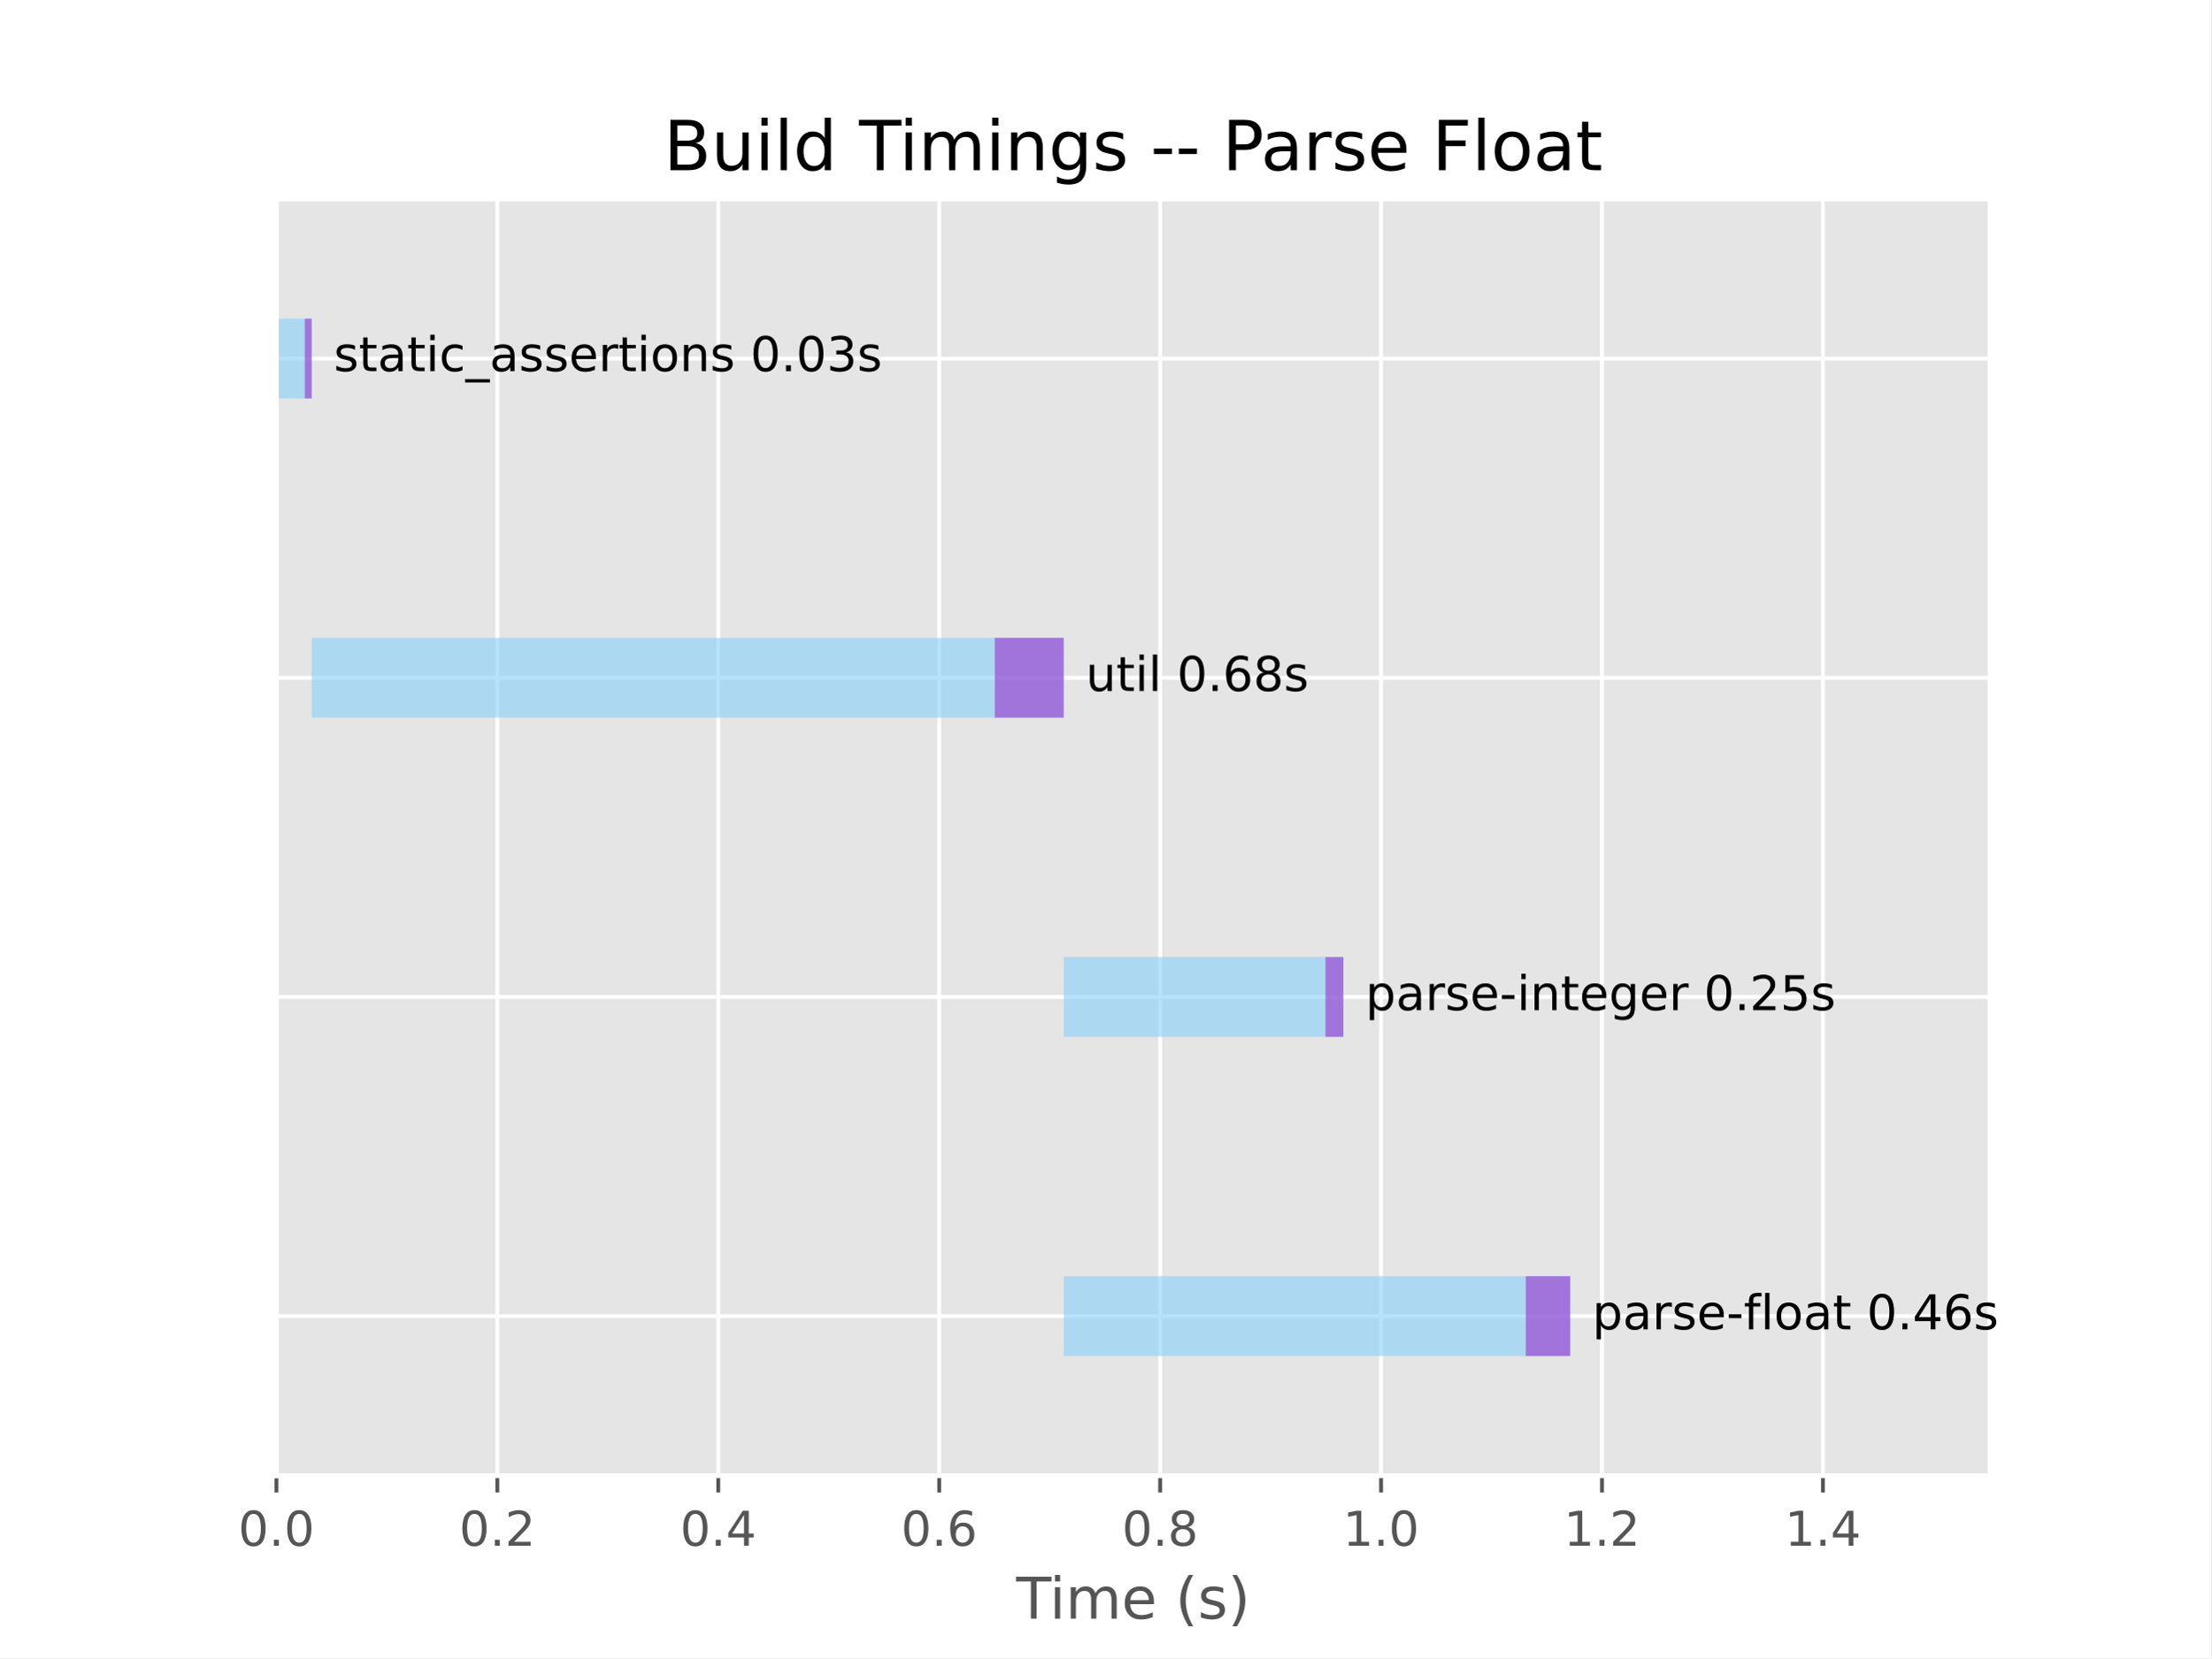
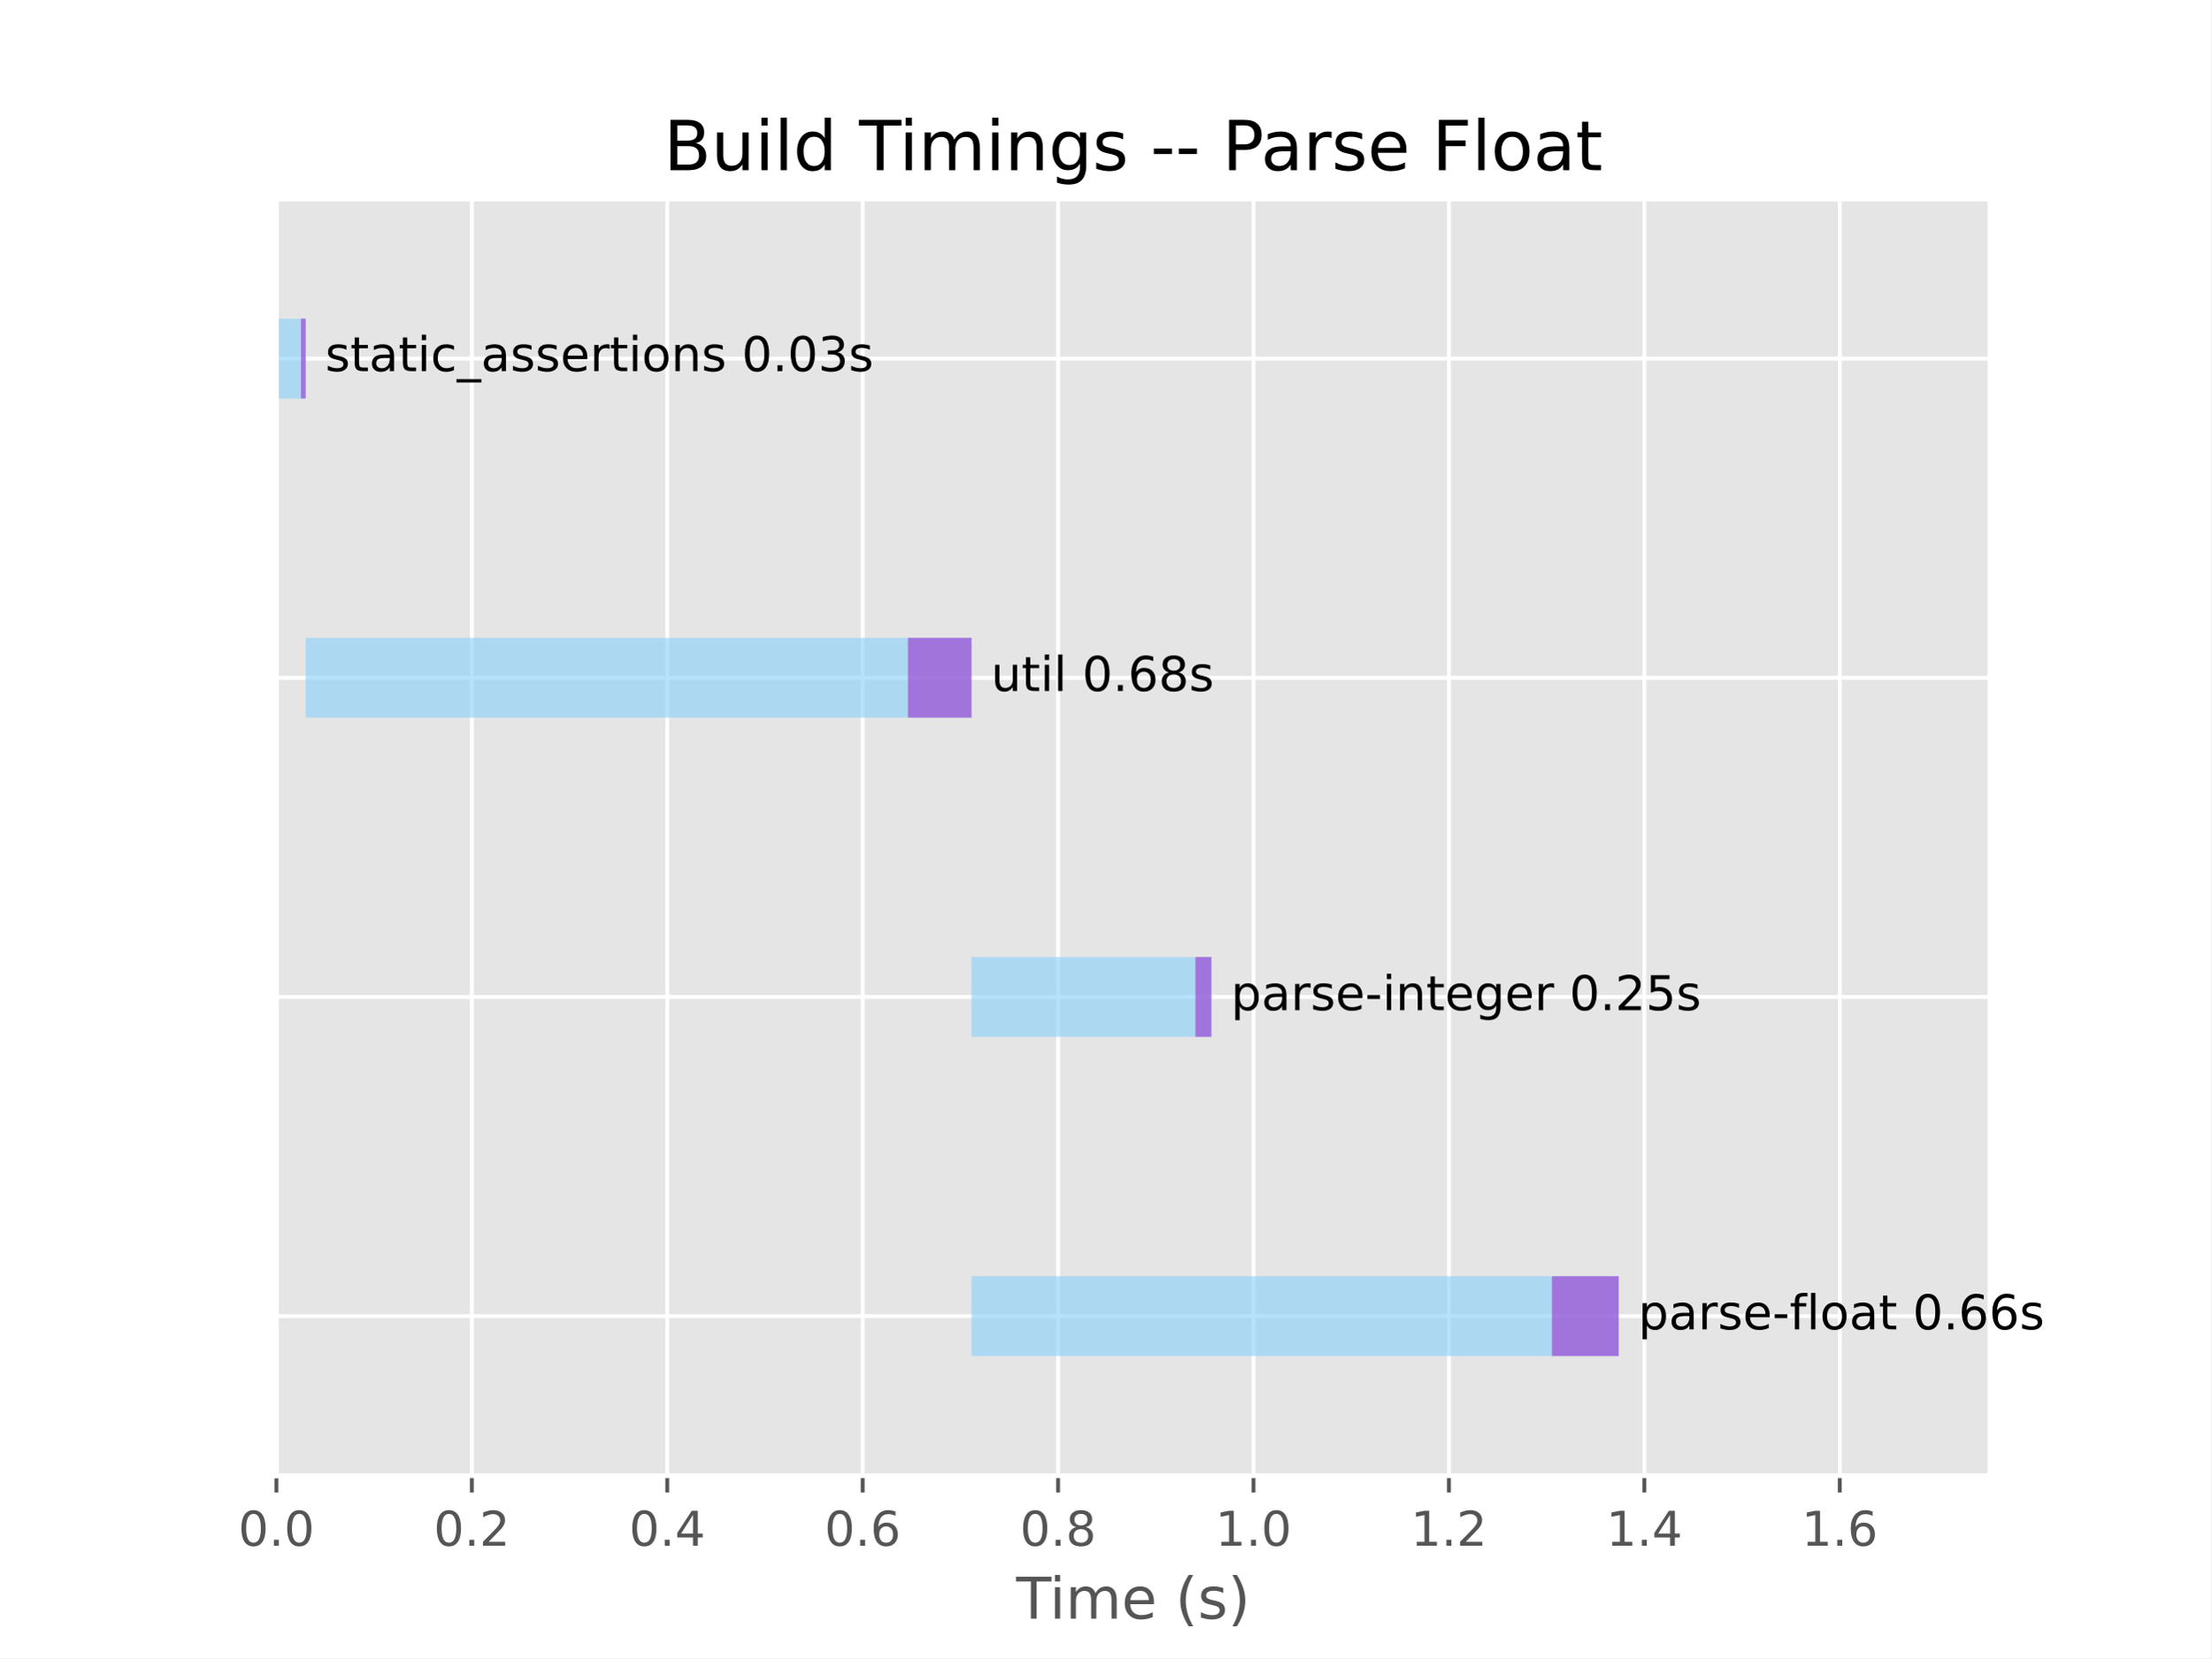
<svg xmlns="http://www.w3.org/2000/svg" xmlns:xlink="http://www.w3.org/1999/xlink" height="345.6pt" version="1.1" viewBox="0 0 460.8 345.6" width="460.8pt">
  <defs>
    <style type="text/css">*{stroke-linecap:butt;stroke-linejoin:round;}</style>
  </defs>
  <g id="figure_1">
    <g id="patch_1">
      <path d="M 0 345.6  L 460.8 345.6  L 460.8 0  L 0 0  z " style="fill:#ffffff;" />
    </g>
    <g id="axes_1">
      <g id="patch_2">
        <path d="M 57.6 307.584  L 414.72 307.584  L 414.72 41.472  L 57.6 41.472  z " style="fill:#e5e5e5;" />
      </g>
      <g id="matplotlib.axis_1">
        <g id="xtick_1">
          <g id="line2d_1">
-             <path clip-path="url(#p58fa45f640)" d="M 57.6 307.584  L 57.6 41.472  " style="fill:none;stroke:#ffffff;stroke-linecap:square;stroke-width:0.8;" />
+             <path clip-path="url(#p356c5cf92a)" d="M 57.6 307.584  L 57.6 41.472  " style="fill:none;stroke:#ffffff;stroke-linecap:square;stroke-width:0.8;" />
          </g>
          <g id="line2d_2">
            <defs>
-               <path d="M 0 0  L 0 3.5  " id="m2c18e057d3" style="stroke:#555555;stroke-width:0.8;" />
+               <path d="M 0 0  L 0 3.5  " id="mbbb9e3fdc9" style="stroke:#555555;stroke-width:0.8;" />
            </defs>
            <g>
-               <use style="fill:#555555;stroke:#555555;stroke-width:0.8;" x="57.6" xlink:href="#m2c18e057d3" y="307.584" />
+               <use style="fill:#555555;stroke:#555555;stroke-width:0.8;" x="57.6" xlink:href="#mbbb9e3fdc9" y="307.584" />
            </g>
          </g>
          <g id="text_1">
            <g style="fill:#555555;" transform="translate(49.64844 322.1824)scale(0.1 -0.1)">
              <defs>
                <path d="M 2034 4250  Q 1547 4250 1301 3770  Q 1056 3291 1056 2328  Q 1056 1369 1301 889  Q 1547 409 2034 409  Q 2525 409 2770 889  Q 3016 1369 3016 2328  Q 3016 3291 2770 3770  Q 2525 4250 2034 4250  z M 2034 4750  Q 2819 4750 3233 4129  Q 3647 3509 3647 2328  Q 3647 1150 3233 529  Q 2819 -91 2034 -91  Q 1250 -91 836 529  Q 422 1150 422 2328  Q 422 3509 836 4129  Q 1250 4750 2034 4750  z " id="DejaVuSans-30" transform="scale(0.015625)" />
                <path d="M 684 794  L 1344 794  L 1344 0  L 684 0  L 684 794  z " id="DejaVuSans-2e" transform="scale(0.015625)" />
              </defs>
              <use xlink:href="#DejaVuSans-30" />
              <use x="63.623" xlink:href="#DejaVuSans-2e" />
              <use x="95.41" xlink:href="#DejaVuSans-30" />
            </g>
          </g>
        </g>
        <g id="xtick_2">
          <g id="line2d_3">
-             <path clip-path="url(#p58fa45f640)" d="M 103.644 307.584  L 103.644 41.472  " style="fill:none;stroke:#ffffff;stroke-linecap:square;stroke-width:0.8;" />
+             <path clip-path="url(#p356c5cf92a)" d="M 98.328 307.584  L 98.328 41.472  " style="fill:none;stroke:#ffffff;stroke-linecap:square;stroke-width:0.8;" />
          </g>
          <g id="line2d_4">
            <g>
-               <use style="fill:#555555;stroke:#555555;stroke-width:0.8;" x="103.644" xlink:href="#m2c18e057d3" y="307.584" />
+               <use style="fill:#555555;stroke:#555555;stroke-width:0.8;" x="98.328" xlink:href="#mbbb9e3fdc9" y="307.584" />
            </g>
          </g>
          <g id="text_2">
-             <g style="fill:#555555;" transform="translate(95.69264 322.1824)scale(0.1 -0.1)">
+             <g style="fill:#555555;" transform="translate(90.37598 322.1824)scale(0.1 -0.1)">
              <defs>
                <path d="M 1228 531  L 3431 531  L 3431 0  L 469 0  L 469 531  Q 828 903 1448 1529  Q 2069 2156 2228 2338  Q 2531 2678 2651 2914  Q 2772 3150 2772 3378  Q 2772 3750 2511 3984  Q 2250 4219 1831 4219  Q 1534 4219 1204 4116  Q 875 4013 500 3803  L 500 4441  Q 881 4594 1212 4672  Q 1544 4750 1819 4750  Q 2544 4750 2975 4387  Q 3406 4025 3406 3419  Q 3406 3131 3298 2873  Q 3191 2616 2906 2266  Q 2828 2175 2409 1742  Q 1991 1309 1228 531  z " id="DejaVuSans-32" transform="scale(0.015625)" />
              </defs>
              <use xlink:href="#DejaVuSans-30" />
              <use x="63.623" xlink:href="#DejaVuSans-2e" />
              <use x="95.41" xlink:href="#DejaVuSans-32" />
            </g>
          </g>
        </g>
        <g id="xtick_3">
          <g id="line2d_5">
-             <path clip-path="url(#p58fa45f640)" d="M 149.688 307.584  L 149.688 41.472  " style="fill:none;stroke:#ffffff;stroke-linecap:square;stroke-width:0.8;" />
+             <path clip-path="url(#p356c5cf92a)" d="M 139.055 307.584  L 139.055 41.472  " style="fill:none;stroke:#ffffff;stroke-linecap:square;stroke-width:0.8;" />
          </g>
          <g id="line2d_6">
            <g>
-               <use style="fill:#555555;stroke:#555555;stroke-width:0.8;" x="149.688" xlink:href="#m2c18e057d3" y="307.584" />
+               <use style="fill:#555555;stroke:#555555;stroke-width:0.8;" x="139.055" xlink:href="#mbbb9e3fdc9" y="307.584" />
            </g>
          </g>
          <g id="text_3">
-             <g style="fill:#555555;" transform="translate(141.7368 322.1824)scale(0.1 -0.1)">
+             <g style="fill:#555555;" transform="translate(131.1035 322.1824)scale(0.1 -0.1)">
              <defs>
                <path d="M 2419 4116  L 825 1625  L 2419 1625  L 2419 4116  z M 2253 4666  L 3047 4666  L 3047 1625  L 3713 1625  L 3713 1100  L 3047 1100  L 3047 0  L 2419 0  L 2419 1100  L 313 1100  L 313 1709  L 2253 4666  z " id="DejaVuSans-34" transform="scale(0.015625)" />
              </defs>
              <use xlink:href="#DejaVuSans-30" />
              <use x="63.623" xlink:href="#DejaVuSans-2e" />
              <use x="95.41" xlink:href="#DejaVuSans-34" />
            </g>
          </g>
        </g>
        <g id="xtick_4">
          <g id="line2d_7">
-             <path clip-path="url(#p58fa45f640)" d="M 195.733 307.584  L 195.733 41.472  " style="fill:none;stroke:#ffffff;stroke-linecap:square;stroke-width:0.8;" />
+             <path clip-path="url(#p356c5cf92a)" d="M 179.783 307.584  L 179.783 41.472  " style="fill:none;stroke:#ffffff;stroke-linecap:square;stroke-width:0.8;" />
          </g>
          <g id="line2d_8">
            <g>
-               <use style="fill:#555555;stroke:#555555;stroke-width:0.8;" x="195.733" xlink:href="#m2c18e057d3" y="307.584" />
+               <use style="fill:#555555;stroke:#555555;stroke-width:0.8;" x="179.783" xlink:href="#mbbb9e3fdc9" y="307.584" />
            </g>
          </g>
          <g id="text_4">
-             <g style="fill:#555555;" transform="translate(187.781 322.1824)scale(0.1 -0.1)">
+             <g style="fill:#555555;" transform="translate(171.8311 322.1824)scale(0.1 -0.1)">
              <defs>
                <path d="M 2113 2584  Q 1688 2584 1439 2293  Q 1191 2003 1191 1497  Q 1191 994 1439 701  Q 1688 409 2113 409  Q 2538 409 2786 701  Q 3034 994 3034 1497  Q 3034 2003 2786 2293  Q 2538 2584 2113 2584  z M 3366 4563  L 3366 3988  Q 3128 4100 2886 4159  Q 2644 4219 2406 4219  Q 1781 4219 1451 3797  Q 1122 3375 1075 2522  Q 1259 2794 1537 2939  Q 1816 3084 2150 3084  Q 2853 3084 3261 2657  Q 3669 2231 3669 1497  Q 3669 778 3244 343  Q 2819 -91 2113 -91  Q 1303 -91 875 529  Q 447 1150 447 2328  Q 447 3434 972 4092  Q 1497 4750 2381 4750  Q 2619 4750 2861 4703  Q 3103 4656 3366 4563  z " id="DejaVuSans-36" transform="scale(0.015625)" />
              </defs>
              <use xlink:href="#DejaVuSans-30" />
              <use x="63.623" xlink:href="#DejaVuSans-2e" />
              <use x="95.41" xlink:href="#DejaVuSans-36" />
            </g>
          </g>
        </g>
        <g id="xtick_5">
          <g id="line2d_9">
-             <path clip-path="url(#p58fa45f640)" d="M 241.777 307.584  L 241.777 41.472  " style="fill:none;stroke:#ffffff;stroke-linecap:square;stroke-width:0.8;" />
+             <path clip-path="url(#p356c5cf92a)" d="M 220.51 307.584  L 220.51 41.472  " style="fill:none;stroke:#ffffff;stroke-linecap:square;stroke-width:0.8;" />
          </g>
          <g id="line2d_10">
            <g>
-               <use style="fill:#555555;stroke:#555555;stroke-width:0.8;" x="241.777" xlink:href="#m2c18e057d3" y="307.584" />
+               <use style="fill:#555555;stroke:#555555;stroke-width:0.8;" x="220.51" xlink:href="#mbbb9e3fdc9" y="307.584" />
            </g>
          </g>
          <g id="text_5">
-             <g style="fill:#555555;" transform="translate(233.8252 322.1824)scale(0.1 -0.1)">
+             <g style="fill:#555555;" transform="translate(212.5586 322.1824)scale(0.1 -0.1)">
              <defs>
                <path d="M 2034 2216  Q 1584 2216 1326 1975  Q 1069 1734 1069 1313  Q 1069 891 1326 650  Q 1584 409 2034 409  Q 2484 409 2743 651  Q 3003 894 3003 1313  Q 3003 1734 2745 1975  Q 2488 2216 2034 2216  z M 1403 2484  Q 997 2584 770 2862  Q 544 3141 544 3541  Q 544 4100 942 4425  Q 1341 4750 2034 4750  Q 2731 4750 3128 4425  Q 3525 4100 3525 3541  Q 3525 3141 3298 2862  Q 3072 2584 2669 2484  Q 3125 2378 3379 2068  Q 3634 1759 3634 1313  Q 3634 634 3220 271  Q 2806 -91 2034 -91  Q 1263 -91 848 271  Q 434 634 434 1313  Q 434 1759 690 2068  Q 947 2378 1403 2484  z M 1172 3481  Q 1172 3119 1398 2916  Q 1625 2713 2034 2713  Q 2441 2713 2670 2916  Q 2900 3119 2900 3481  Q 2900 3844 2670 4047  Q 2441 4250 2034 4250  Q 1625 4250 1398 4047  Q 1172 3844 1172 3481  z " id="DejaVuSans-38" transform="scale(0.015625)" />
              </defs>
              <use xlink:href="#DejaVuSans-30" />
              <use x="63.623" xlink:href="#DejaVuSans-2e" />
              <use x="95.41" xlink:href="#DejaVuSans-38" />
            </g>
          </g>
        </g>
        <g id="xtick_6">
          <g id="line2d_11">
-             <path clip-path="url(#p58fa45f640)" d="M 287.821 307.584  L 287.821 41.472  " style="fill:none;stroke:#ffffff;stroke-linecap:square;stroke-width:0.8;" />
+             <path clip-path="url(#p356c5cf92a)" d="M 261.238 307.584  L 261.238 41.472  " style="fill:none;stroke:#ffffff;stroke-linecap:square;stroke-width:0.8;" />
          </g>
          <g id="line2d_12">
            <g>
-               <use style="fill:#555555;stroke:#555555;stroke-width:0.8;" x="287.821" xlink:href="#m2c18e057d3" y="307.584" />
+               <use style="fill:#555555;stroke:#555555;stroke-width:0.8;" x="261.238" xlink:href="#mbbb9e3fdc9" y="307.584" />
            </g>
          </g>
          <g id="text_6">
-             <g style="fill:#555555;" transform="translate(279.8694 322.1824)scale(0.1 -0.1)">
+             <g style="fill:#555555;" transform="translate(253.2861 322.1824)scale(0.1 -0.1)">
              <defs>
                <path d="M 794 531  L 1825 531  L 1825 4091  L 703 3866  L 703 4441  L 1819 4666  L 2450 4666  L 2450 531  L 3481 531  L 3481 0  L 794 0  L 794 531  z " id="DejaVuSans-31" transform="scale(0.015625)" />
              </defs>
              <use xlink:href="#DejaVuSans-31" />
              <use x="63.623" xlink:href="#DejaVuSans-2e" />
              <use x="95.41" xlink:href="#DejaVuSans-30" />
            </g>
          </g>
        </g>
        <g id="xtick_7">
          <g id="line2d_13">
-             <path clip-path="url(#p58fa45f640)" d="M 333.865 307.584  L 333.865 41.472  " style="fill:none;stroke:#ffffff;stroke-linecap:square;stroke-width:0.8;" />
+             <path clip-path="url(#p356c5cf92a)" d="M 301.965 307.584  L 301.965 41.472  " style="fill:none;stroke:#ffffff;stroke-linecap:square;stroke-width:0.8;" />
          </g>
          <g id="line2d_14">
            <g>
-               <use style="fill:#555555;stroke:#555555;stroke-width:0.8;" x="333.865" xlink:href="#m2c18e057d3" y="307.584" />
+               <use style="fill:#555555;stroke:#555555;stroke-width:0.8;" x="301.965" xlink:href="#mbbb9e3fdc9" y="307.584" />
            </g>
          </g>
          <g id="text_7">
-             <g style="fill:#555555;" transform="translate(325.9137 322.1824)scale(0.1 -0.1)">
+             <g style="fill:#555555;" transform="translate(294.0137 322.1824)scale(0.1 -0.1)">
              <use xlink:href="#DejaVuSans-31" />
              <use x="63.623" xlink:href="#DejaVuSans-2e" />
              <use x="95.41" xlink:href="#DejaVuSans-32" />
            </g>
          </g>
        </g>
        <g id="xtick_8">
          <g id="line2d_15">
-             <path clip-path="url(#p58fa45f640)" d="M 379.909 307.584  L 379.909 41.472  " style="fill:none;stroke:#ffffff;stroke-linecap:square;stroke-width:0.8;" />
+             <path clip-path="url(#p356c5cf92a)" d="M 342.693 307.584  L 342.693 41.472  " style="fill:none;stroke:#ffffff;stroke-linecap:square;stroke-width:0.8;" />
          </g>
          <g id="line2d_16">
            <g>
-               <use style="fill:#555555;stroke:#555555;stroke-width:0.8;" x="379.909" xlink:href="#m2c18e057d3" y="307.584" />
+               <use style="fill:#555555;stroke:#555555;stroke-width:0.8;" x="342.693" xlink:href="#mbbb9e3fdc9" y="307.584" />
            </g>
          </g>
          <g id="text_8">
-             <g style="fill:#555555;" transform="translate(371.9579 322.1824)scale(0.1 -0.1)">
+             <g style="fill:#555555;" transform="translate(334.7412 322.1824)scale(0.1 -0.1)">
              <use xlink:href="#DejaVuSans-31" />
              <use x="63.623" xlink:href="#DejaVuSans-2e" />
              <use x="95.41" xlink:href="#DejaVuSans-34" />
            </g>
          </g>
        </g>
-         <g id="text_9">
+         <g id="xtick_9">
+           <g id="line2d_17">
+             <path clip-path="url(#p356c5cf92a)" d="M 383.42 307.584  L 383.42 41.472  " style="fill:none;stroke:#ffffff;stroke-linecap:square;stroke-width:0.8;" />
+           </g>
+           <g id="line2d_18">
+             <g>
+               <use style="fill:#555555;stroke:#555555;stroke-width:0.8;" x="383.42" xlink:href="#mbbb9e3fdc9" y="307.584" />
+             </g>
+           </g>
+           <g id="text_9">
+             <g style="fill:#555555;" transform="translate(375.4688 322.1824)scale(0.1 -0.1)">
+               <use xlink:href="#DejaVuSans-31" />
+               <use x="63.623" xlink:href="#DejaVuSans-2e" />
+               <use x="95.41" xlink:href="#DejaVuSans-36" />
+             </g>
+           </g>
+         </g>
+         <g id="text_10">
          <g style="fill:#555555;" transform="translate(211.7653 337.3802)scale(0.12 -0.12)">
            <defs>
              <path d="M -19 4666  L 3928 4666  L 3928 4134  L 2272 4134  L 2272 0  L 1638 0  L 1638 4134  L -19 4134  L -19 4666  z " id="DejaVuSans-54" transform="scale(0.015625)" />
              <path d="M 603 3500  L 1178 3500  L 1178 0  L 603 0  L 603 3500  z M 603 4863  L 1178 4863  L 1178 4134  L 603 4134  L 603 4863  z " id="DejaVuSans-69" transform="scale(0.015625)" />
              <path d="M 3328 2828  Q 3544 3216 3844 3400  Q 4144 3584 4550 3584  Q 5097 3584 5394 3201  Q 5691 2819 5691 2113  L 5691 0  L 5113 0  L 5113 2094  Q 5113 2597 4934 2840  Q 4756 3084 4391 3084  Q 3944 3084 3684 2787  Q 3425 2491 3425 1978  L 3425 0  L 2847 0  L 2847 2094  Q 2847 2600 2669 2842  Q 2491 3084 2119 3084  Q 1678 3084 1418 2786  Q 1159 2488 1159 1978  L 1159 0  L 581 0  L 581 3500  L 1159 3500  L 1159 2956  Q 1356 3278 1631 3431  Q 1906 3584 2284 3584  Q 2666 3584 2933 3390  Q 3200 3197 3328 2828  z " id="DejaVuSans-6d" transform="scale(0.015625)" />
              <path d="M 3597 1894  L 3597 1613  L 953 1613  Q 991 1019 1311 708  Q 1631 397 2203 397  Q 2534 397 2845 478  Q 3156 559 3463 722  L 3463 178  Q 3153 47 2828 -22  Q 2503 -91 2169 -91  Q 1331 -91 842 396  Q 353 884 353 1716  Q 353 2575 817 3079  Q 1281 3584 2069 3584  Q 2775 3584 3186 3129  Q 3597 2675 3597 1894  z M 3022 2063  Q 3016 2534 2758 2815  Q 2500 3097 2075 3097  Q 1594 3097 1305 2825  Q 1016 2553 972 2059  L 3022 2063  z " id="DejaVuSans-65" transform="scale(0.015625)" />
              <path id="DejaVuSans-20" transform="scale(0.015625)" />
              <path d="M 1984 4856  Q 1566 4138 1362 3434  Q 1159 2731 1159 2009  Q 1159 1288 1364 580  Q 1569 -128 1984 -844  L 1484 -844  Q 1016 -109 783 600  Q 550 1309 550 2009  Q 550 2706 781 3412  Q 1013 4119 1484 4856  L 1984 4856  z " id="DejaVuSans-28" transform="scale(0.015625)" />
              <path d="M 2834 3397  L 2834 2853  Q 2591 2978 2328 3040  Q 2066 3103 1784 3103  Q 1356 3103 1142 2972  Q 928 2841 928 2578  Q 928 2378 1081 2264  Q 1234 2150 1697 2047  L 1894 2003  Q 2506 1872 2764 1633  Q 3022 1394 3022 966  Q 3022 478 2636 193  Q 2250 -91 1575 -91  Q 1294 -91 989 -36  Q 684 19 347 128  L 347 722  Q 666 556 975 473  Q 1284 391 1588 391  Q 1994 391 2212 530  Q 2431 669 2431 922  Q 2431 1156 2273 1281  Q 2116 1406 1581 1522  L 1381 1569  Q 847 1681 609 1914  Q 372 2147 372 2553  Q 372 3047 722 3315  Q 1072 3584 1716 3584  Q 2034 3584 2315 3537  Q 2597 3491 2834 3397  z " id="DejaVuSans-73" transform="scale(0.015625)" />
              <path d="M 513 4856  L 1013 4856  Q 1481 4119 1714 3412  Q 1947 2706 1947 2009  Q 1947 1309 1714 600  Q 1481 -109 1013 -844  L 513 -844  Q 928 -128 1133 580  Q 1338 1288 1338 2009  Q 1338 2731 1133 3434  Q 928 4138 513 4856  z " id="DejaVuSans-29" transform="scale(0.015625)" />
            </defs>
            <use xlink:href="#DejaVuSans-54" />
            <use x="57.959" xlink:href="#DejaVuSans-69" />
            <use x="85.742" xlink:href="#DejaVuSans-6d" />
            <use x="183.154" xlink:href="#DejaVuSans-65" />
            <use x="244.678" xlink:href="#DejaVuSans-20" />
            <use x="276.465" xlink:href="#DejaVuSans-28" />
            <use x="315.479" xlink:href="#DejaVuSans-73" />
            <use x="367.578" xlink:href="#DejaVuSans-29" />
          </g>
        </g>
      </g>
      <g id="matplotlib.axis_2">
        <g id="ytick_1">
-           <g id="line2d_17">
-             <path clip-path="url(#p58fa45f640)" d="M 57.6 274.32  L 414.72 274.32  " style="fill:none;stroke:#ffffff;stroke-linecap:square;stroke-width:0.8;" />
-           </g>
-           <g id="line2d_18" />
+           <g id="line2d_19">
+             <path clip-path="url(#p356c5cf92a)" d="M 57.6 274.32  L 414.72 274.32  " style="fill:none;stroke:#ffffff;stroke-linecap:square;stroke-width:0.8;" />
+           </g>
+           <g id="line2d_20" />
        </g>
        <g id="ytick_2">
-           <g id="line2d_19">
-             <path clip-path="url(#p58fa45f640)" d="M 57.6 207.792  L 414.72 207.792  " style="fill:none;stroke:#ffffff;stroke-linecap:square;stroke-width:0.8;" />
-           </g>
-           <g id="line2d_20" />
+           <g id="line2d_21">
+             <path clip-path="url(#p356c5cf92a)" d="M 57.6 207.792  L 414.72 207.792  " style="fill:none;stroke:#ffffff;stroke-linecap:square;stroke-width:0.8;" />
+           </g>
+           <g id="line2d_22" />
        </g>
        <g id="ytick_3">
-           <g id="line2d_21">
-             <path clip-path="url(#p58fa45f640)" d="M 57.6 141.264  L 414.72 141.264  " style="fill:none;stroke:#ffffff;stroke-linecap:square;stroke-width:0.8;" />
-           </g>
-           <g id="line2d_22" />
+           <g id="line2d_23">
+             <path clip-path="url(#p356c5cf92a)" d="M 57.6 141.264  L 414.72 141.264  " style="fill:none;stroke:#ffffff;stroke-linecap:square;stroke-width:0.8;" />
+           </g>
+           <g id="line2d_24" />
        </g>
        <g id="ytick_4">
-           <g id="line2d_23">
-             <path clip-path="url(#p58fa45f640)" d="M 57.6 74.736  L 414.72 74.736  " style="fill:none;stroke:#ffffff;stroke-linecap:square;stroke-width:0.8;" />
-           </g>
-           <g id="line2d_24" />
+           <g id="line2d_25">
+             <path clip-path="url(#p356c5cf92a)" d="M 57.6 74.736  L 414.72 74.736  " style="fill:none;stroke:#ffffff;stroke-linecap:square;stroke-width:0.8;" />
+           </g>
+           <g id="line2d_26" />
        </g>
      </g>
      <g id="patch_3">
-         <path clip-path="url(#p58fa45f640)" d="M 57.6 83.052  L 64.951 83.052  L 64.951 66.42  L 57.6 66.42  z " style="fill:#87cefa;opacity:0.6;" />
+         <path clip-path="url(#p356c5cf92a)" d="M 57.6 83.052  L 63.698 83.052  L 63.698 66.42  L 57.6 66.42  z " style="fill:#87cefa;opacity:0.6;" />
      </g>
      <g id="patch_4">
-         <path clip-path="url(#p58fa45f640)" d="M 63.518 83.052  L 64.951 83.052  L 64.951 66.42  L 63.518 66.42  z " style="fill:#9932cc;opacity:0.6;" />
+         <path clip-path="url(#p356c5cf92a)" d="M 62.723 83.052  L 63.698 83.052  L 63.698 66.42  L 62.723 66.42  z " style="fill:#9932cc;opacity:0.6;" />
      </g>
      <g id="patch_5">
-         <path clip-path="url(#p58fa45f640)" d="M 64.951 149.58  L 221.68 149.58  L 221.68 132.948  L 64.951 132.948  z " style="fill:#87cefa;opacity:0.6;" />
+         <path clip-path="url(#p356c5cf92a)" d="M 63.698 149.58  L 202.467 149.58  L 202.467 132.948  L 63.698 132.948  z " style="fill:#87cefa;opacity:0.6;" />
      </g>
      <g id="patch_6">
-         <path clip-path="url(#p58fa45f640)" d="M 207.318 149.58  L 221.68 149.58  L 221.68 132.948  L 207.318 132.948  z " style="fill:#9932cc;opacity:0.6;" />
+         <path clip-path="url(#p356c5cf92a)" d="M 189.218 149.58  L 202.467 149.58  L 202.467 132.948  L 189.218 132.948  z " style="fill:#9932cc;opacity:0.6;" />
      </g>
      <g id="patch_7">
-         <path clip-path="url(#p58fa45f640)" d="M 221.68 216.108  L 279.958 216.108  L 279.958 199.476  L 221.68 199.476  z " style="fill:#87cefa;opacity:0.6;" />
+         <path clip-path="url(#p356c5cf92a)" d="M 202.467 216.108  L 252.459 216.108  L 252.459 199.476  L 202.467 199.476  z " style="fill:#87cefa;opacity:0.6;" />
      </g>
      <g id="patch_8">
-         <path clip-path="url(#p58fa45f640)" d="M 276.229 216.108  L 279.958 216.108  L 279.958 199.476  L 276.229 199.476  z " style="fill:#9932cc;opacity:0.6;" />
+         <path clip-path="url(#p356c5cf92a)" d="M 249.125 216.108  L 252.459 216.108  L 252.459 199.476  L 249.125 199.476  z " style="fill:#9932cc;opacity:0.6;" />
      </g>
      <g id="patch_9">
-         <path clip-path="url(#p58fa45f640)" d="M 221.68 282.636  L 327.236 282.636  L 327.236 266.004  L 221.68 266.004  z " style="fill:#87cefa;opacity:0.6;" />
+         <path clip-path="url(#p356c5cf92a)" d="M 202.467 282.636  L 337.338 282.636  L 337.338 266.004  L 202.467 266.004  z " style="fill:#87cefa;opacity:0.6;" />
      </g>
      <g id="patch_10">
-         <path clip-path="url(#p58fa45f640)" d="M 317.985 282.636  L 327.236 282.636  L 327.236 266.004  L 317.985 266.004  z " style="fill:#9932cc;opacity:0.6;" />
+         <path clip-path="url(#p356c5cf92a)" d="M 323.427 282.636  L 337.338 282.636  L 337.338 266.004  L 323.427 266.004  z " style="fill:#9932cc;opacity:0.6;" />
      </g>
      <g id="patch_11">
        <path d="M 57.6 307.584  L 57.6 41.472  " style="fill:none;stroke:#ffffff;stroke-linecap:square;stroke-linejoin:miter;" />
      </g>
      <g id="patch_12">
        <path d="M 414.72 307.584  L 414.72 41.472  " style="fill:none;stroke:#ffffff;stroke-linecap:square;stroke-linejoin:miter;" />
      </g>
      <g id="patch_13">
        <path d="M 57.6 307.584  L 414.72 307.584  " style="fill:none;stroke:#ffffff;stroke-linecap:square;stroke-linejoin:miter;" />
      </g>
      <g id="patch_14">
        <path d="M 57.6 41.472  L 414.72 41.472  " style="fill:none;stroke:#ffffff;stroke-linecap:square;stroke-linejoin:miter;" />
      </g>
-       <g id="text_10">
-         <g transform="translate(69.55503 77.35631)scale(0.1 -0.1)">
+       <g id="text_11">
+         <g transform="translate(67.77077 77.35631)scale(0.1 -0.1)">
          <defs>
            <path d="M 1172 4494  L 1172 3500  L 2356 3500  L 2356 3053  L 1172 3053  L 1172 1153  Q 1172 725 1289 603  Q 1406 481 1766 481  L 2356 481  L 2356 0  L 1766 0  Q 1100 0 847 248  Q 594 497 594 1153  L 594 3053  L 172 3053  L 172 3500  L 594 3500  L 594 4494  L 1172 4494  z " id="DejaVuSans-74" transform="scale(0.015625)" />
            <path d="M 2194 1759  Q 1497 1759 1228 1600  Q 959 1441 959 1056  Q 959 750 1161 570  Q 1363 391 1709 391  Q 2188 391 2477 730  Q 2766 1069 2766 1631  L 2766 1759  L 2194 1759  z M 3341 1997  L 3341 0  L 2766 0  L 2766 531  Q 2569 213 2275 61  Q 1981 -91 1556 -91  Q 1019 -91 701 211  Q 384 513 384 1019  Q 384 1609 779 1909  Q 1175 2209 1959 2209  L 2766 2209  L 2766 2266  Q 2766 2663 2505 2880  Q 2244 3097 1772 3097  Q 1472 3097 1187 3025  Q 903 2953 641 2809  L 641 3341  Q 956 3463 1253 3523  Q 1550 3584 1831 3584  Q 2591 3584 2966 3190  Q 3341 2797 3341 1997  z " id="DejaVuSans-61" transform="scale(0.015625)" />
            <path d="M 3122 3366  L 3122 2828  Q 2878 2963 2633 3030  Q 2388 3097 2138 3097  Q 1578 3097 1268 2742  Q 959 2388 959 1747  Q 959 1106 1268 751  Q 1578 397 2138 397  Q 2388 397 2633 464  Q 2878 531 3122 666  L 3122 134  Q 2881 22 2623 -34  Q 2366 -91 2075 -91  Q 1284 -91 818 406  Q 353 903 353 1747  Q 353 2603 823 3093  Q 1294 3584 2113 3584  Q 2378 3584 2631 3529  Q 2884 3475 3122 3366  z " id="DejaVuSans-63" transform="scale(0.015625)" />
            <path d="M 3263 -1063  L 3263 -1509  L -63 -1509  L -63 -1063  L 3263 -1063  z " id="DejaVuSans-5f" transform="scale(0.015625)" />
            <path d="M 2631 2963  Q 2534 3019 2420 3045  Q 2306 3072 2169 3072  Q 1681 3072 1420 2755  Q 1159 2438 1159 1844  L 1159 0  L 581 0  L 581 3500  L 1159 3500  L 1159 2956  Q 1341 3275 1631 3429  Q 1922 3584 2338 3584  Q 2397 3584 2469 3576  Q 2541 3569 2628 3553  L 2631 2963  z " id="DejaVuSans-72" transform="scale(0.015625)" />
            <path d="M 1959 3097  Q 1497 3097 1228 2736  Q 959 2375 959 1747  Q 959 1119 1226 758  Q 1494 397 1959 397  Q 2419 397 2687 759  Q 2956 1122 2956 1747  Q 2956 2369 2687 2733  Q 2419 3097 1959 3097  z M 1959 3584  Q 2709 3584 3137 3096  Q 3566 2609 3566 1747  Q 3566 888 3137 398  Q 2709 -91 1959 -91  Q 1206 -91 779 398  Q 353 888 353 1747  Q 353 2609 779 3096  Q 1206 3584 1959 3584  z " id="DejaVuSans-6f" transform="scale(0.015625)" />
            <path d="M 3513 2113  L 3513 0  L 2938 0  L 2938 2094  Q 2938 2591 2744 2837  Q 2550 3084 2163 3084  Q 1697 3084 1428 2787  Q 1159 2491 1159 1978  L 1159 0  L 581 0  L 581 3500  L 1159 3500  L 1159 2956  Q 1366 3272 1645 3428  Q 1925 3584 2291 3584  Q 2894 3584 3203 3211  Q 3513 2838 3513 2113  z " id="DejaVuSans-6e" transform="scale(0.015625)" />
            <path d="M 2597 2516  Q 3050 2419 3304 2112  Q 3559 1806 3559 1356  Q 3559 666 3084 287  Q 2609 -91 1734 -91  Q 1441 -91 1130 -33  Q 819 25 488 141  L 488 750  Q 750 597 1062 519  Q 1375 441 1716 441  Q 2309 441 2620 675  Q 2931 909 2931 1356  Q 2931 1769 2642 2001  Q 2353 2234 1838 2234  L 1294 2234  L 1294 2753  L 1863 2753  Q 2328 2753 2575 2939  Q 2822 3125 2822 3475  Q 2822 3834 2567 4026  Q 2313 4219 1838 4219  Q 1578 4219 1281 4162  Q 984 4106 628 3988  L 628 4550  Q 988 4650 1302 4700  Q 1616 4750 1894 4750  Q 2613 4750 3031 4423  Q 3450 4097 3450 3541  Q 3450 3153 3228 2886  Q 3006 2619 2597 2516  z " id="DejaVuSans-33" transform="scale(0.015625)" />
          </defs>
          <use xlink:href="#DejaVuSans-73" />
          <use x="52.1" xlink:href="#DejaVuSans-74" />
          <use x="91.309" xlink:href="#DejaVuSans-61" />
          <use x="152.588" xlink:href="#DejaVuSans-74" />
          <use x="191.797" xlink:href="#DejaVuSans-69" />
          <use x="219.58" xlink:href="#DejaVuSans-63" />
          <use x="274.561" xlink:href="#DejaVuSans-5f" />
          <use x="324.561" xlink:href="#DejaVuSans-61" />
          <use x="385.84" xlink:href="#DejaVuSans-73" />
          <use x="437.939" xlink:href="#DejaVuSans-73" />
          <use x="490.039" xlink:href="#DejaVuSans-65" />
          <use x="551.562" xlink:href="#DejaVuSans-72" />
          <use x="592.676" xlink:href="#DejaVuSans-74" />
          <use x="631.885" xlink:href="#DejaVuSans-69" />
          <use x="659.668" xlink:href="#DejaVuSans-6f" />
          <use x="720.85" xlink:href="#DejaVuSans-6e" />
          <use x="784.229" xlink:href="#DejaVuSans-73" />
          <use x="836.328" xlink:href="#DejaVuSans-20" />
          <use x="868.115" xlink:href="#DejaVuSans-30" />
          <use x="931.738" xlink:href="#DejaVuSans-2e" />
          <use x="963.525" xlink:href="#DejaVuSans-30" />
          <use x="1027.148" xlink:href="#DejaVuSans-33" />
          <use x="1090.771" xlink:href="#DejaVuSans-73" />
        </g>
      </g>
-       <g id="text_11">
-         <g transform="translate(226.2839 144.0234)scale(0.1 -0.1)">
+       <g id="text_12">
+         <g transform="translate(206.5401 144.0234)scale(0.1 -0.1)">
          <defs>
            <path d="M 544 1381  L 544 3500  L 1119 3500  L 1119 1403  Q 1119 906 1312 657  Q 1506 409 1894 409  Q 2359 409 2629 706  Q 2900 1003 2900 1516  L 2900 3500  L 3475 3500  L 3475 0  L 2900 0  L 2900 538  Q 2691 219 2414 64  Q 2138 -91 1772 -91  Q 1169 -91 856 284  Q 544 659 544 1381  z M 1991 3584  L 1991 3584  z " id="DejaVuSans-75" transform="scale(0.015625)" />
            <path d="M 603 4863  L 1178 4863  L 1178 0  L 603 0  L 603 4863  z " id="DejaVuSans-6c" transform="scale(0.015625)" />
          </defs>
          <use xlink:href="#DejaVuSans-75" />
          <use x="63.379" xlink:href="#DejaVuSans-74" />
          <use x="102.588" xlink:href="#DejaVuSans-69" />
          <use x="130.371" xlink:href="#DejaVuSans-6c" />
          <use x="158.154" xlink:href="#DejaVuSans-20" />
          <use x="189.941" xlink:href="#DejaVuSans-30" />
          <use x="253.564" xlink:href="#DejaVuSans-2e" />
          <use x="285.352" xlink:href="#DejaVuSans-36" />
          <use x="348.975" xlink:href="#DejaVuSans-38" />
          <use x="412.598" xlink:href="#DejaVuSans-73" />
        </g>
      </g>
-       <g id="text_12">
-         <g transform="translate(284.5628 210.5514)scale(0.1 -0.1)">
+       <g id="text_13">
+         <g transform="translate(256.5314 210.5514)scale(0.1 -0.1)">
          <defs>
            <path d="M 1159 525  L 1159 -1331  L 581 -1331  L 581 3500  L 1159 3500  L 1159 2969  Q 1341 3281 1617 3432  Q 1894 3584 2278 3584  Q 2916 3584 3314 3078  Q 3713 2572 3713 1747  Q 3713 922 3314 415  Q 2916 -91 2278 -91  Q 1894 -91 1617 61  Q 1341 213 1159 525  z M 3116 1747  Q 3116 2381 2855 2742  Q 2594 3103 2138 3103  Q 1681 3103 1420 2742  Q 1159 2381 1159 1747  Q 1159 1113 1420 752  Q 1681 391 2138 391  Q 2594 391 2855 752  Q 3116 1113 3116 1747  z " id="DejaVuSans-70" transform="scale(0.015625)" />
            <path d="M 313 2009  L 1997 2009  L 1997 1497  L 313 1497  L 313 2009  z " id="DejaVuSans-2d" transform="scale(0.015625)" />
            <path d="M 2906 1791  Q 2906 2416 2648 2759  Q 2391 3103 1925 3103  Q 1463 3103 1205 2759  Q 947 2416 947 1791  Q 947 1169 1205 825  Q 1463 481 1925 481  Q 2391 481 2648 825  Q 2906 1169 2906 1791  z M 3481 434  Q 3481 -459 3084 -895  Q 2688 -1331 1869 -1331  Q 1566 -1331 1297 -1286  Q 1028 -1241 775 -1147  L 775 -588  Q 1028 -725 1275 -790  Q 1522 -856 1778 -856  Q 2344 -856 2625 -561  Q 2906 -266 2906 331  L 2906 616  Q 2728 306 2450 153  Q 2172 0 1784 0  Q 1141 0 747 490  Q 353 981 353 1791  Q 353 2603 747 3093  Q 1141 3584 1784 3584  Q 2172 3584 2450 3431  Q 2728 3278 2906 2969  L 2906 3500  L 3481 3500  L 3481 434  z " id="DejaVuSans-67" transform="scale(0.015625)" />
            <path d="M 691 4666  L 3169 4666  L 3169 4134  L 1269 4134  L 1269 2991  Q 1406 3038 1543 3061  Q 1681 3084 1819 3084  Q 2600 3084 3056 2656  Q 3513 2228 3513 1497  Q 3513 744 3044 326  Q 2575 -91 1722 -91  Q 1428 -91 1123 -41  Q 819 9 494 109  L 494 744  Q 775 591 1075 516  Q 1375 441 1709 441  Q 2250 441 2565 725  Q 2881 1009 2881 1497  Q 2881 1984 2565 2268  Q 2250 2553 1709 2553  Q 1456 2553 1204 2497  Q 953 2441 691 2322  L 691 4666  z " id="DejaVuSans-35" transform="scale(0.015625)" />
          </defs>
          <use xlink:href="#DejaVuSans-70" />
          <use x="63.477" xlink:href="#DejaVuSans-61" />
          <use x="124.756" xlink:href="#DejaVuSans-72" />
          <use x="165.869" xlink:href="#DejaVuSans-73" />
          <use x="217.969" xlink:href="#DejaVuSans-65" />
          <use x="279.492" xlink:href="#DejaVuSans-2d" />
          <use x="315.576" xlink:href="#DejaVuSans-69" />
          <use x="343.359" xlink:href="#DejaVuSans-6e" />
          <use x="406.738" xlink:href="#DejaVuSans-74" />
          <use x="445.947" xlink:href="#DejaVuSans-65" />
          <use x="507.471" xlink:href="#DejaVuSans-67" />
          <use x="570.947" xlink:href="#DejaVuSans-65" />
          <use x="632.471" xlink:href="#DejaVuSans-72" />
          <use x="673.584" xlink:href="#DejaVuSans-20" />
          <use x="705.371" xlink:href="#DejaVuSans-30" />
          <use x="768.994" xlink:href="#DejaVuSans-2e" />
          <use x="800.781" xlink:href="#DejaVuSans-32" />
          <use x="864.404" xlink:href="#DejaVuSans-35" />
          <use x="928.027" xlink:href="#DejaVuSans-73" />
        </g>
      </g>
-       <g id="text_13">
-         <g transform="translate(331.8404 277.0794)scale(0.1 -0.1)">
+       <g id="text_14">
+         <g transform="translate(341.4104 277.0794)scale(0.1 -0.1)">
          <defs>
            <path d="M 2375 4863  L 2375 4384  L 1825 4384  Q 1516 4384 1395 4259  Q 1275 4134 1275 3809  L 1275 3500  L 2222 3500  L 2222 3053  L 1275 3053  L 1275 0  L 697 0  L 697 3053  L 147 3053  L 147 3500  L 697 3500  L 697 3744  Q 697 4328 969 4595  Q 1241 4863 1831 4863  L 2375 4863  z " id="DejaVuSans-66" transform="scale(0.015625)" />
          </defs>
          <use xlink:href="#DejaVuSans-70" />
          <use x="63.477" xlink:href="#DejaVuSans-61" />
          <use x="124.756" xlink:href="#DejaVuSans-72" />
          <use x="165.869" xlink:href="#DejaVuSans-73" />
          <use x="217.969" xlink:href="#DejaVuSans-65" />
          <use x="279.492" xlink:href="#DejaVuSans-2d" />
          <use x="315.576" xlink:href="#DejaVuSans-66" />
          <use x="350.781" xlink:href="#DejaVuSans-6c" />
          <use x="378.564" xlink:href="#DejaVuSans-6f" />
          <use x="439.746" xlink:href="#DejaVuSans-61" />
          <use x="501.025" xlink:href="#DejaVuSans-74" />
          <use x="540.234" xlink:href="#DejaVuSans-20" />
          <use x="572.021" xlink:href="#DejaVuSans-30" />
          <use x="635.645" xlink:href="#DejaVuSans-2e" />
-           <use x="667.432" xlink:href="#DejaVuSans-34" />
+           <use x="667.432" xlink:href="#DejaVuSans-36" />
          <use x="731.055" xlink:href="#DejaVuSans-36" />
          <use x="794.678" xlink:href="#DejaVuSans-73" />
        </g>
      </g>
-       <g id="text_14">
+       <g id="text_15">
        <g transform="translate(138.3142 35.472)scale(0.144 -0.144)">
          <defs>
            <path d="M 1259 2228  L 1259 519  L 2272 519  Q 2781 519 3026 730  Q 3272 941 3272 1375  Q 3272 1813 3026 2020  Q 2781 2228 2272 2228  L 1259 2228  z M 1259 4147  L 1259 2741  L 2194 2741  Q 2656 2741 2882 2914  Q 3109 3088 3109 3444  Q 3109 3797 2882 3972  Q 2656 4147 2194 4147  L 1259 4147  z M 628 4666  L 2241 4666  Q 2963 4666 3353 4366  Q 3744 4066 3744 3513  Q 3744 3084 3544 2831  Q 3344 2578 2956 2516  Q 3422 2416 3680 2098  Q 3938 1781 3938 1306  Q 3938 681 3513 340  Q 3088 0 2303 0  L 628 0  L 628 4666  z " id="DejaVuSans-42" transform="scale(0.015625)" />
            <path d="M 2906 2969  L 2906 4863  L 3481 4863  L 3481 0  L 2906 0  L 2906 525  Q 2725 213 2448 61  Q 2172 -91 1784 -91  Q 1150 -91 751 415  Q 353 922 353 1747  Q 353 2572 751 3078  Q 1150 3584 1784 3584  Q 2172 3584 2448 3432  Q 2725 3281 2906 2969  z M 947 1747  Q 947 1113 1208 752  Q 1469 391 1925 391  Q 2381 391 2643 752  Q 2906 1113 2906 1747  Q 2906 2381 2643 2742  Q 2381 3103 1925 3103  Q 1469 3103 1208 2742  Q 947 2381 947 1747  z " id="DejaVuSans-64" transform="scale(0.015625)" />
            <path d="M 1259 4147  L 1259 2394  L 2053 2394  Q 2494 2394 2734 2622  Q 2975 2850 2975 3272  Q 2975 3691 2734 3919  Q 2494 4147 2053 4147  L 1259 4147  z M 628 4666  L 2053 4666  Q 2838 4666 3239 4311  Q 3641 3956 3641 3272  Q 3641 2581 3239 2228  Q 2838 1875 2053 1875  L 1259 1875  L 1259 0  L 628 0  L 628 4666  z " id="DejaVuSans-50" transform="scale(0.015625)" />
            <path d="M 628 4666  L 3309 4666  L 3309 4134  L 1259 4134  L 1259 2759  L 3109 2759  L 3109 2228  L 1259 2228  L 1259 0  L 628 0  L 628 4666  z " id="DejaVuSans-46" transform="scale(0.015625)" />
          </defs>
          <use xlink:href="#DejaVuSans-42" />
          <use x="68.604" xlink:href="#DejaVuSans-75" />
          <use x="131.982" xlink:href="#DejaVuSans-69" />
          <use x="159.766" xlink:href="#DejaVuSans-6c" />
          <use x="187.549" xlink:href="#DejaVuSans-64" />
          <use x="251.025" xlink:href="#DejaVuSans-20" />
          <use x="282.812" xlink:href="#DejaVuSans-54" />
          <use x="340.771" xlink:href="#DejaVuSans-69" />
          <use x="368.555" xlink:href="#DejaVuSans-6d" />
          <use x="465.967" xlink:href="#DejaVuSans-69" />
          <use x="493.75" xlink:href="#DejaVuSans-6e" />
          <use x="557.129" xlink:href="#DejaVuSans-67" />
          <use x="620.605" xlink:href="#DejaVuSans-73" />
          <use x="672.705" xlink:href="#DejaVuSans-20" />
          <use x="704.492" xlink:href="#DejaVuSans-2d" />
          <use x="740.576" xlink:href="#DejaVuSans-2d" />
          <use x="776.66" xlink:href="#DejaVuSans-20" />
          <use x="808.447" xlink:href="#DejaVuSans-50" />
          <use x="864.25" xlink:href="#DejaVuSans-61" />
          <use x="925.529" xlink:href="#DejaVuSans-72" />
          <use x="966.643" xlink:href="#DejaVuSans-73" />
          <use x="1018.742" xlink:href="#DejaVuSans-65" />
          <use x="1080.266" xlink:href="#DejaVuSans-20" />
          <use x="1112.053" xlink:href="#DejaVuSans-46" />
          <use x="1169.572" xlink:href="#DejaVuSans-6c" />
          <use x="1197.355" xlink:href="#DejaVuSans-6f" />
          <use x="1258.537" xlink:href="#DejaVuSans-61" />
          <use x="1319.816" xlink:href="#DejaVuSans-74" />
        </g>
      </g>
    </g>
  </g>
  <defs>
-     <clipPath id="p58fa45f640">
+     <clipPath id="p356c5cf92a">
      <rect height="266.112" width="357.12" x="57.6" y="41.472" />
    </clipPath>
  </defs>
</svg>
